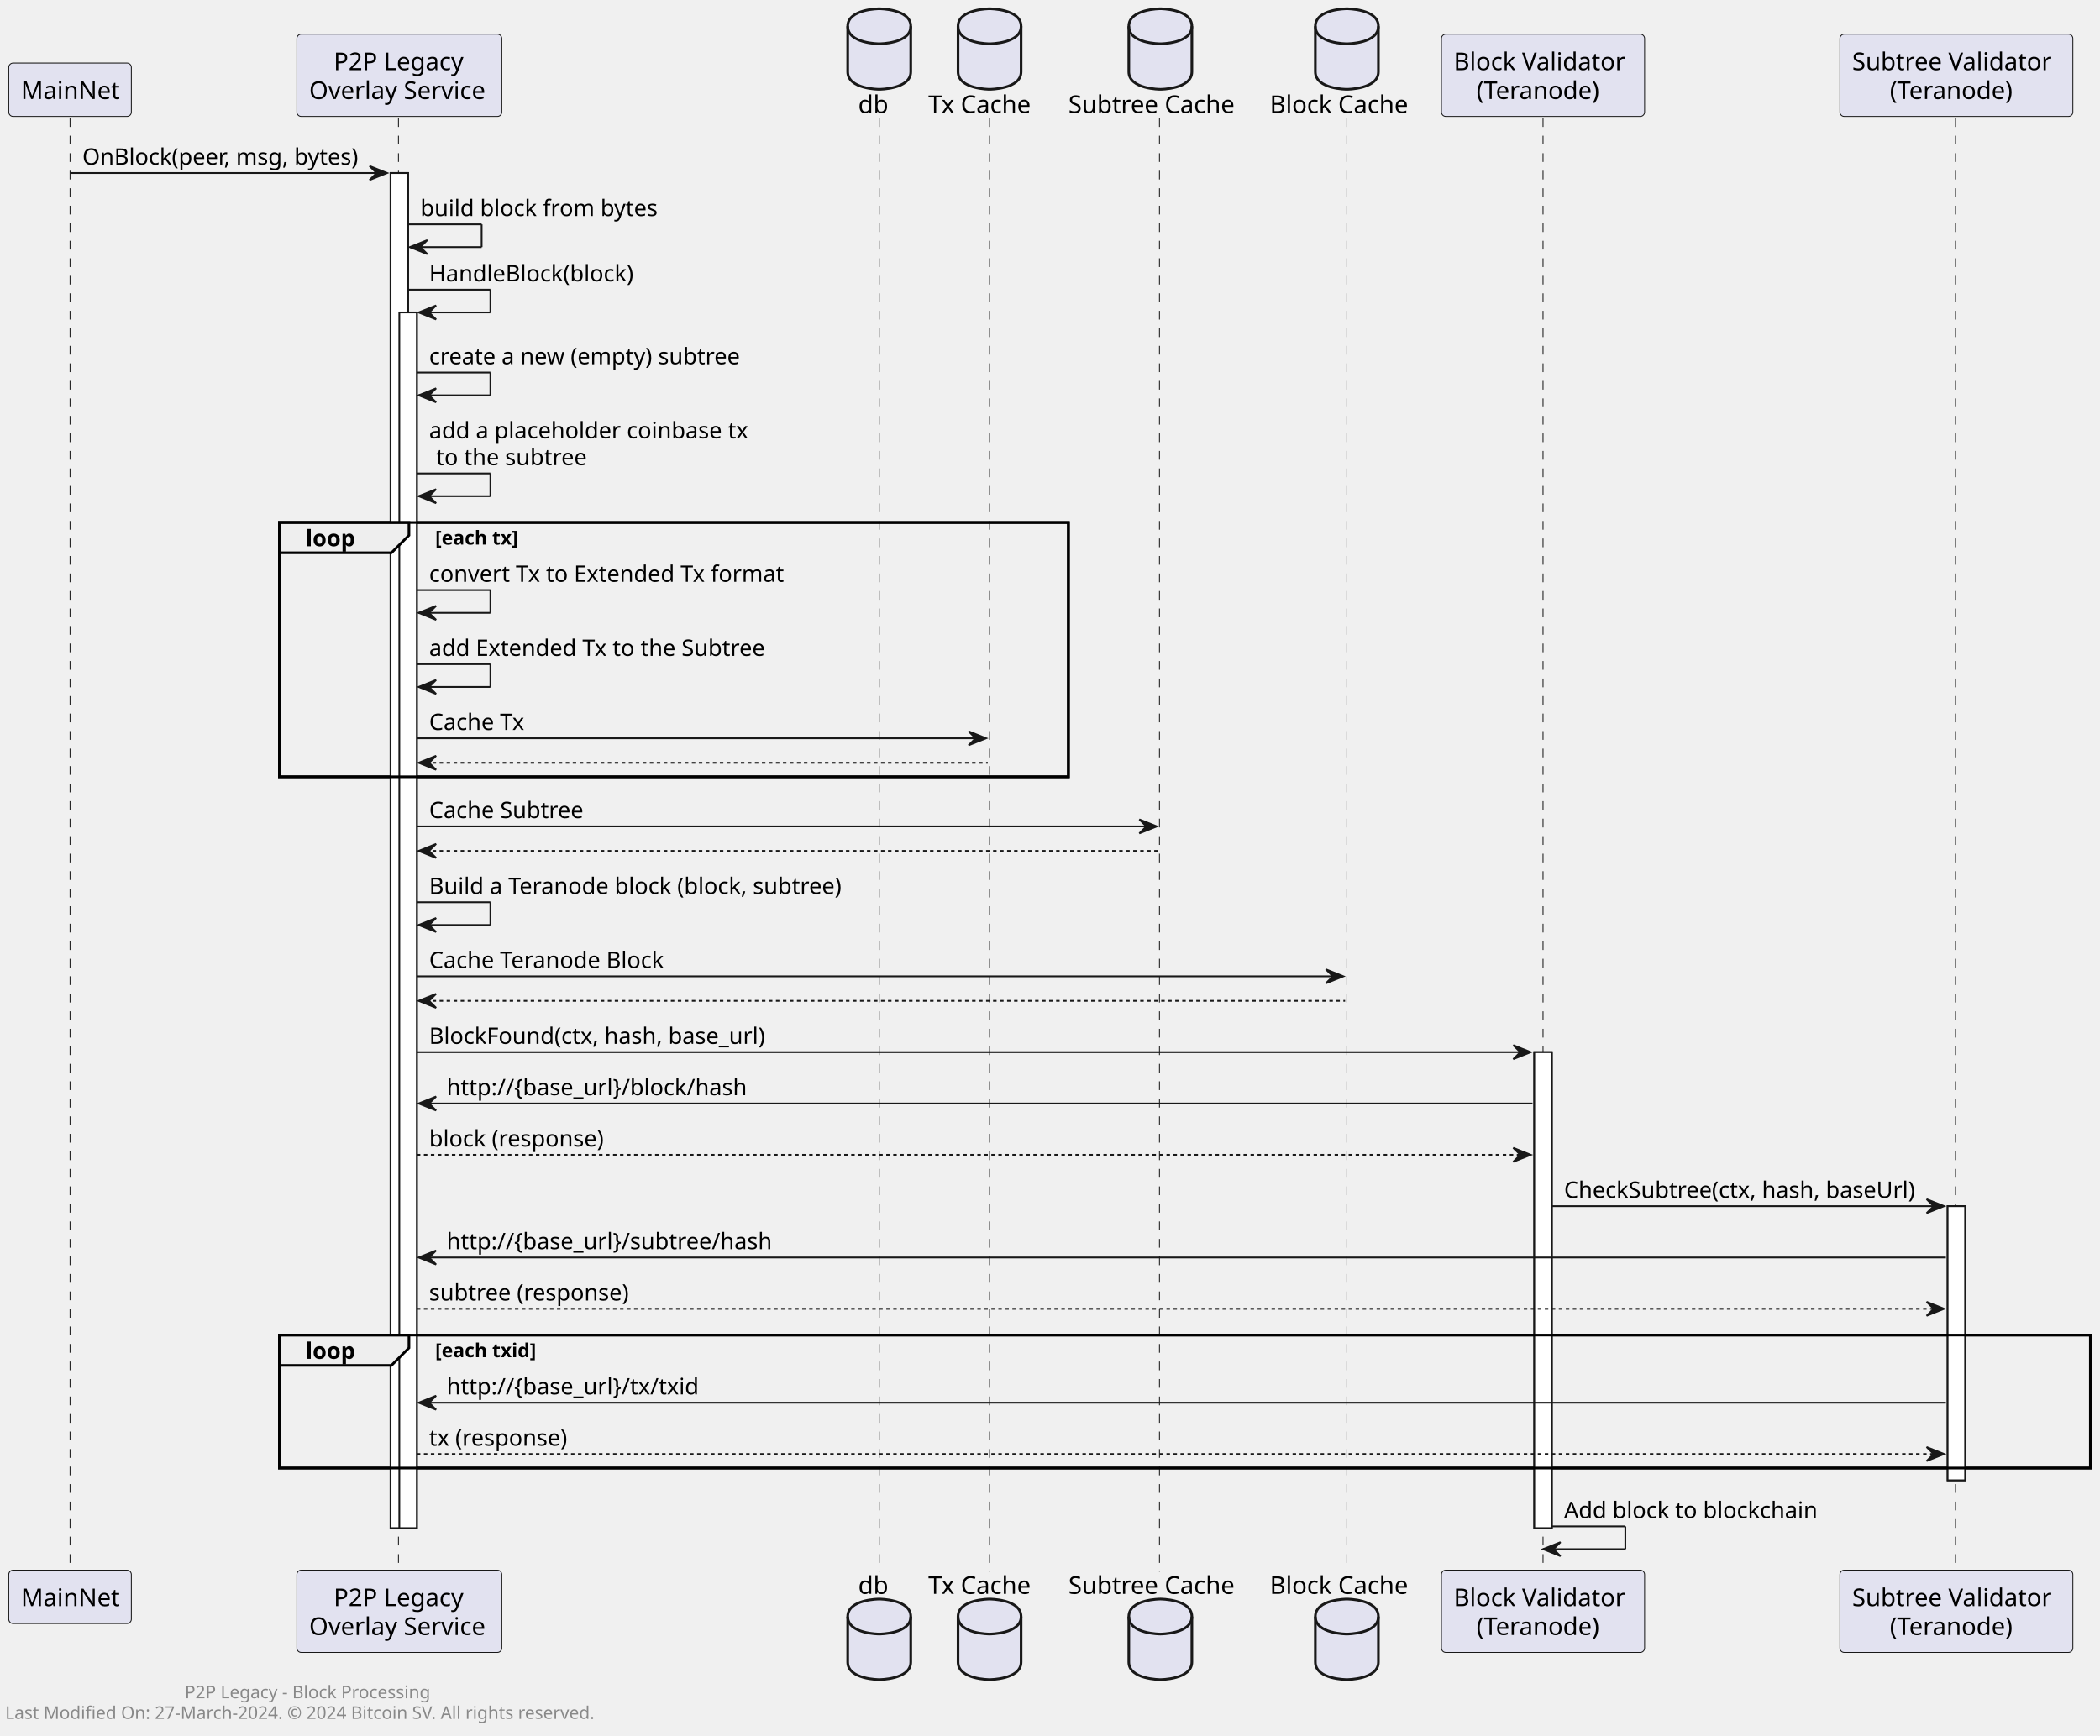
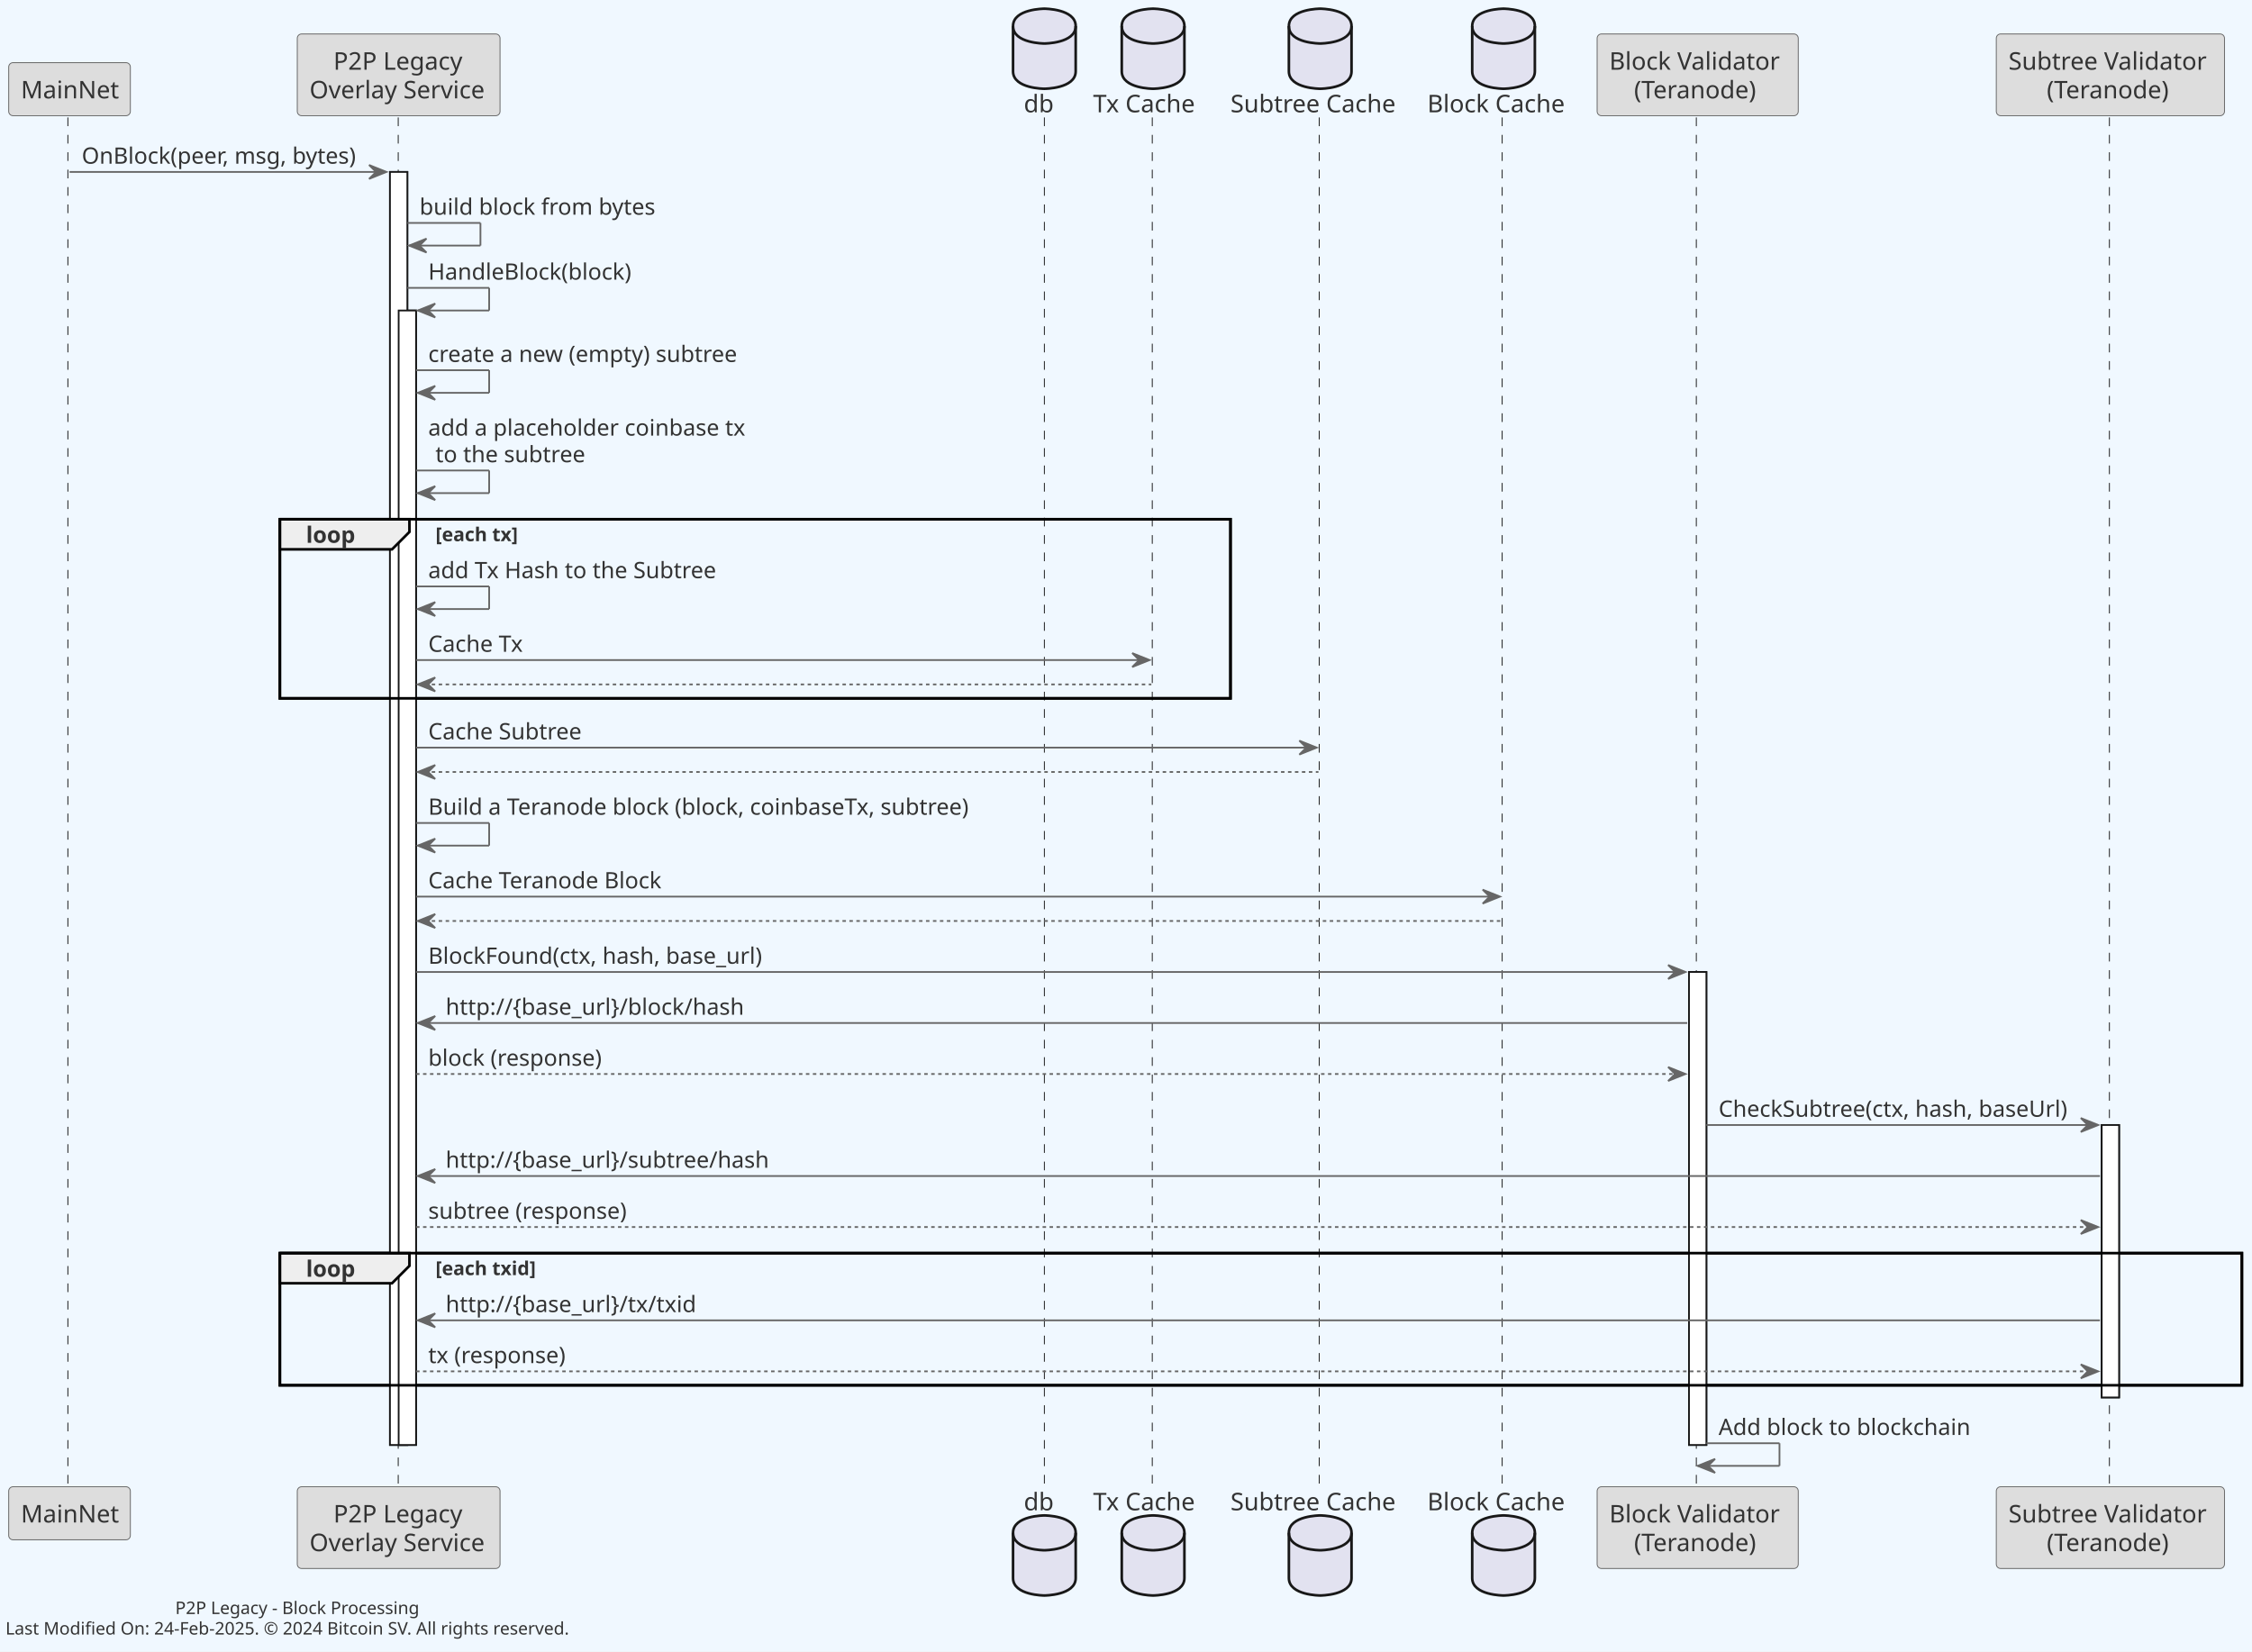
- <svg xmlns="http://www.w3.org/2000/svg" contentStyleType="text/css" height="991" preserveAspectRatio="none" viewBox="0 0 1199 991" width="1199" zoomAndPan="magnify">
-   <path d="m223 98.799h10v773.832h-10z" fill="#fff" stroke="#181818" />
-   <path d="m228 178.42h10v694.211h-10z" fill="#fff" stroke="#181818" />
-   <path d="m876 600.836h10v271.795h-10z" fill="#fff" stroke="#181818" />
-   <path d="m1112 688.768h10v156.553h-10z" fill="#fff" stroke="#181818" />
-   <path d="m159.5 298.352h450.5v145.242h-450.5z" fill="none" stroke="#000" stroke-width="1.5" />
-   <path d="m159.5 762.389h1034v75.932h-1034z" fill="none" stroke="#000" stroke-width="1.5" />
-   <g stroke="#181818">
-     <path d="m40 67.488v830.143" stroke-dasharray="5 5" stroke-width=".5" />
-     <path d="m227.5 67.488v830.143" stroke-dasharray="5 5" stroke-width=".5" />
-     <path d="m502 67.488v830.143" stroke-dasharray="5 5" stroke-width=".5" />
-     <path d="m565 67.488v830.143" stroke-dasharray="5 5" stroke-width=".5" />
-     <path d="m662 67.488v830.143" stroke-dasharray="5 5" stroke-width=".5" />
-     <path d="m769 67.488v830.143" stroke-dasharray="5 5" stroke-width=".5" />
-     <path d="m881 67.488v830.143" stroke-dasharray="5 5" stroke-width=".5" />
-     <path d="m1116.5 67.488v830.143" stroke-dasharray="5 5" stroke-width=".5" />
-     <rect fill="#e2e2f0" height="30.488" rx="2.5" stroke-width=".5" width="70" x="5" y="36" />
+ <svg xmlns="http://www.w3.org/2000/svg" contentStyleType="text/css" height="949px" preserveAspectRatio="none" style="width:1294px;height:949px;background:#F0F8FF;" version="1.1" viewBox="0 0 1294 949" width="1294px" zoomAndPan="magnify">
+   <defs />
+   <g>
+     <rect fill="#F0F8FF" height="949" style="stroke:none;stroke-width:1.0;" width="1294" x="0" y="0" />
+     <rect fill="#FFFFFF" height="731.521" style="stroke:#181818;stroke-width:1.0;" width="10" x="224.067" y="98.799" />
+     <rect fill="#FFFFFF" height="651.9" style="stroke:#181818;stroke-width:1.0;" width="10" x="229.067" y="178.42" />
+     <rect fill="#FFFFFF" height="271.795" style="stroke:#181818;stroke-width:1.0;" width="10" x="970.493" y="558.525" />
+     <rect fill="#FFFFFF" height="156.553" style="stroke:#181818;stroke-width:1.0;" width="10" x="1207.632" y="646.457" />
+     <rect fill="none" height="102.932" style="stroke:#000000;stroke-width:1.5;" width="546.223" x="160.815" y="298.352" />
+     <rect fill="none" height="75.932" style="stroke:#000000;stroke-width:1.5;" width="1127.377" x="160.815" y="720.078" />
+     <line style="stroke:#181818;stroke-width:0.5;stroke-dasharray:5.0,5.0;" x1="39" x2="39" y1="67.488" y2="855.32" />
+     <line style="stroke:#181818;stroke-width:0.5;stroke-dasharray:5.0,5.0;" x1="228.815" x2="228.815" y1="67.488" y2="855.32" />
+     <line style="stroke:#181818;stroke-width:0.5;stroke-dasharray:5.0,5.0;" x1="600.092" x2="600.092" y1="67.488" y2="855.32" />
+     <line style="stroke:#181818;stroke-width:0.5;stroke-dasharray:5.0,5.0;" x1="662.092" x2="662.092" y1="67.488" y2="855.32" />
+     <line style="stroke:#181818;stroke-width:0.5;stroke-dasharray:5.0,5.0;" x1="758.038" x2="758.038" y1="67.488" y2="855.32" />
+     <line style="stroke:#181818;stroke-width:0.5;stroke-dasharray:5.0,5.0;" x1="863.149" x2="863.149" y1="67.488" y2="855.32" />
+     <line style="stroke:#181818;stroke-width:0.5;stroke-dasharray:5.0,5.0;" x1="974.708" x2="974.708" y1="67.488" y2="855.32" />
+     <line style="stroke:#181818;stroke-width:0.5;stroke-dasharray:5.0,5.0;" x1="1212.072" x2="1212.072" y1="67.488" y2="855.32" />
+     <rect fill="#DDDDDD" height="30.488" rx="2.5" ry="2.5" style="stroke:#666666;stroke-width:0.5;" width="69.904" x="5" y="36" />
+     <text fill="#333333" font-family="sans-serif" font-size="14" lengthAdjust="spacing" textLength="55.904" x="12" y="56.535">MainNet</text>
+     <rect fill="#DDDDDD" height="30.488" rx="2.5" ry="2.5" style="stroke:#666666;stroke-width:0.5;" width="69.904" x="5" y="854.32" />
+     <text fill="#333333" font-family="sans-serif" font-size="14" lengthAdjust="spacing" textLength="55.904" x="12" y="874.856">MainNet</text>
+     <rect fill="#DDDDDD" height="46.977" rx="2.5" ry="2.5" style="stroke:#666666;stroke-width:0.5;" width="116.505" x="170.815" y="19.512" />
+     <text fill="#333333" font-family="sans-serif" font-size="14" lengthAdjust="spacing" textLength="74.97" x="191.583" y="40.047">P2P Legacy</text>
+     <text fill="#333333" font-family="sans-serif" font-size="14" lengthAdjust="spacing" textLength="102.505" x="177.815" y="56.535">Overlay Service</text>
+     <rect fill="#DDDDDD" height="46.977" rx="2.5" ry="2.5" style="stroke:#666666;stroke-width:0.5;" width="116.505" x="170.815" y="854.32" />
+     <text fill="#333333" font-family="sans-serif" font-size="14" lengthAdjust="spacing" textLength="74.97" x="191.583" y="874.856">P2P Legacy</text>
+     <text fill="#333333" font-family="sans-serif" font-size="14" lengthAdjust="spacing" textLength="102.505" x="177.815" y="891.344">Overlay Service</text>
+     <text fill="#333333" font-family="sans-serif" font-size="14" lengthAdjust="spacing" textLength="17.623" x="588.281" y="64.535">db</text>
+     <path d="M582.092,15 C582.092,5 600.092,5 600.092,5 C600.092,5 618.092,5 618.092,15 L618.092,41 C618.092,51 600.092,51 600.092,51 C600.092,51 582.092,51 582.092,41 L582.092,15 " fill="#E2E2F0" style="stroke:#181818;stroke-width:1.5;" />
+     <path d="M582.092,15 C582.092,25 600.092,25 600.092,25 C600.092,25 618.092,25 618.092,15 " fill="none" style="stroke:#181818;stroke-width:1.5;" />
+     <text fill="#333333" font-family="sans-serif" font-size="14" lengthAdjust="spacing" textLength="17.623" x="588.281" y="867.856">db</text>
+     <path d="M582.092,880.809 C582.092,870.809 600.092,870.809 600.092,870.809 C600.092,870.809 618.092,870.809 618.092,880.809 L618.092,906.809 C618.092,916.809 600.092,916.809 600.092,916.809 C600.092,916.809 582.092,916.809 582.092,906.809 L582.092,880.809 " fill="#E2E2F0" style="stroke:#181818;stroke-width:1.5;" />
+     <path d="M582.092,880.809 C582.092,890.809 600.092,890.809 600.092,890.809 C600.092,890.809 618.092,890.809 618.092,880.809 " fill="none" style="stroke:#181818;stroke-width:1.5;" />
+     <text fill="#333333" font-family="sans-serif" font-size="14" lengthAdjust="spacing" textLength="62.945" x="628.092" y="64.535">Tx Cache</text>
+     <path d="M644.565,15 C644.565,5 662.565,5 662.565,5 C662.565,5 680.565,5 680.565,15 L680.565,41 C680.565,51 662.565,51 662.565,51 C662.565,51 644.565,51 644.565,41 L644.565,15 " fill="#E2E2F0" style="stroke:#181818;stroke-width:1.5;" />
+     <path d="M644.565,15 C644.565,25 662.565,25 662.565,25 C662.565,25 680.565,25 680.565,15 " fill="none" style="stroke:#181818;stroke-width:1.5;" />
+     <text fill="#333333" font-family="sans-serif" font-size="14" lengthAdjust="spacing" textLength="62.945" x="628.092" y="867.856">Tx Cache</text>
+     <path d="M644.565,880.809 C644.565,870.809 662.565,870.809 662.565,870.809 C662.565,870.809 680.565,870.809 680.565,880.809 L680.565,906.809 C680.565,916.809 662.565,916.809 662.565,916.809 C662.565,916.809 644.565,916.809 644.565,906.809 L644.565,880.809 " fill="#E2E2F0" style="stroke:#181818;stroke-width:1.5;" />
+     <path d="M644.565,880.809 C644.565,890.809 662.565,890.809 662.565,890.809 C662.565,890.809 680.565,890.809 680.565,880.809 " fill="none" style="stroke:#181818;stroke-width:1.5;" />
+     <text fill="#333333" font-family="sans-serif" font-size="14" lengthAdjust="spacing" textLength="97.111" x="707.038" y="64.535">Subtree Cache</text>
+     <path d="M740.593,15 C740.593,5 758.593,5 758.593,5 C758.593,5 776.593,5 776.593,15 L776.593,41 C776.593,51 758.593,51 758.593,51 C758.593,51 740.593,51 740.593,41 L740.593,15 " fill="#E2E2F0" style="stroke:#181818;stroke-width:1.5;" />
+     <path d="M740.593,15 C740.593,25 758.593,25 758.593,25 C758.593,25 776.593,25 776.593,15 " fill="none" style="stroke:#181818;stroke-width:1.5;" />
+     <text fill="#333333" font-family="sans-serif" font-size="14" lengthAdjust="spacing" textLength="97.111" x="707.038" y="867.856">Subtree Cache</text>
+     <path d="M740.593,880.809 C740.593,870.809 758.593,870.809 758.593,870.809 C758.593,870.809 776.593,870.809 776.593,880.809 L776.593,906.809 C776.593,916.809 758.593,916.809 758.593,916.809 C758.593,916.809 740.593,916.809 740.593,906.809 L740.593,880.809 " fill="#E2E2F0" style="stroke:#181818;stroke-width:1.5;" />
+     <path d="M740.593,880.809 C740.593,890.809 758.593,890.809 758.593,890.809 C758.593,890.809 776.593,890.809 776.593,880.809 " fill="none" style="stroke:#181818;stroke-width:1.5;" />
+     <text fill="#333333" font-family="sans-serif" font-size="14" lengthAdjust="spacing" textLength="81.56" x="820.149" y="64.535">Block Cache</text>
+     <path d="M845.929,15 C845.929,5 863.929,5 863.929,5 C863.929,5 881.929,5 881.929,15 L881.929,41 C881.929,51 863.929,51 863.929,51 C863.929,51 845.929,51 845.929,41 L845.929,15 " fill="#E2E2F0" style="stroke:#181818;stroke-width:1.5;" />
+     <path d="M845.929,15 C845.929,25 863.929,25 863.929,25 C863.929,25 881.929,25 881.929,15 " fill="none" style="stroke:#181818;stroke-width:1.5;" />
+     <text fill="#333333" font-family="sans-serif" font-size="14" lengthAdjust="spacing" textLength="81.56" x="820.149" y="867.856">Block Cache</text>
+     <path d="M845.929,880.809 C845.929,870.809 863.929,870.809 863.929,870.809 C863.929,870.809 881.929,870.809 881.929,880.809 L881.929,906.809 C881.929,916.809 863.929,916.809 863.929,916.809 C863.929,916.809 845.929,916.809 845.929,906.809 L845.929,880.809 " fill="#E2E2F0" style="stroke:#181818;stroke-width:1.5;" />
+     <path d="M845.929,880.809 C845.929,890.809 863.929,890.809 863.929,890.809 C863.929,890.809 881.929,890.809 881.929,880.809 " fill="none" style="stroke:#181818;stroke-width:1.5;" />
+     <rect fill="#DDDDDD" height="46.977" rx="2.5" ry="2.5" style="stroke:#666666;stroke-width:0.5;" width="115.568" x="917.708" y="19.512" />
+     <text fill="#333333" font-family="sans-serif" font-size="14" lengthAdjust="spacing" textLength="101.568" x="924.708" y="40.047">Block Validator</text>
+     <text fill="#333333" font-family="sans-serif" font-size="14" lengthAdjust="spacing" textLength="73.117" x="938.934" y="56.535">(Teranode)</text>
+     <rect fill="#DDDDDD" height="46.977" rx="2.5" ry="2.5" style="stroke:#666666;stroke-width:0.5;" width="115.568" x="917.708" y="854.32" />
+     <text fill="#333333" font-family="sans-serif" font-size="14" lengthAdjust="spacing" textLength="101.568" x="924.708" y="874.856">Block Validator</text>
+     <text fill="#333333" font-family="sans-serif" font-size="14" lengthAdjust="spacing" textLength="73.117" x="938.934" y="891.344">(Teranode)</text>
+     <rect fill="#DDDDDD" height="46.977" rx="2.5" ry="2.5" style="stroke:#666666;stroke-width:0.5;" width="131.12" x="1147.072" y="19.512" />
+     <text fill="#333333" font-family="sans-serif" font-size="14" lengthAdjust="spacing" textLength="117.12" x="1154.072" y="40.047">Subtree Validator</text>
+     <text fill="#333333" font-family="sans-serif" font-size="14" lengthAdjust="spacing" textLength="73.117" x="1176.074" y="56.535">(Teranode)</text>
+     <rect fill="#DDDDDD" height="46.977" rx="2.5" ry="2.5" style="stroke:#666666;stroke-width:0.5;" width="131.12" x="1147.072" y="854.32" />
+     <text fill="#333333" font-family="sans-serif" font-size="14" lengthAdjust="spacing" textLength="117.12" x="1154.072" y="874.856">Subtree Validator</text>
+     <text fill="#333333" font-family="sans-serif" font-size="14" lengthAdjust="spacing" textLength="73.117" x="1176.074" y="891.344">(Teranode)</text>
+     <rect fill="#FFFFFF" height="731.521" style="stroke:#181818;stroke-width:1.0;" width="10" x="224.067" y="98.799" />
+     <rect fill="#FFFFFF" height="651.9" style="stroke:#181818;stroke-width:1.0;" width="10" x="229.067" y="178.42" />
+     <rect fill="#FFFFFF" height="271.795" style="stroke:#181818;stroke-width:1.0;" width="10" x="970.493" y="558.525" />
+     <rect fill="#FFFFFF" height="156.553" style="stroke:#181818;stroke-width:1.0;" width="10" x="1207.632" y="646.457" />
+     <polygon fill="#666666" points="212.067,94.799,222.067,98.799,212.067,102.799,216.067,98.799" style="stroke:#666666;stroke-width:1.0;" />
+     <line style="stroke:#666666;stroke-width:1.0;" x1="39.952" x2="218.067" y1="98.799" y2="98.799" />
+     <text fill="#333333" font-family="sans-serif" font-size="13" lengthAdjust="spacing" textLength="165.115" x="46.952" y="94.057">OnBlock(peer, msg, bytes)</text>
+     <line style="stroke:#666666;stroke-width:1.0;" x1="234.067" x2="276.067" y1="128.109" y2="128.109" />
+     <line style="stroke:#666666;stroke-width:1.0;" x1="276.067" x2="276.067" y1="128.109" y2="141.109" />
+     <line style="stroke:#666666;stroke-width:1.0;" x1="235.067" x2="276.067" y1="141.109" y2="141.109" />
+     <polygon fill="#666666" points="245.067,137.109,235.067,141.109,245.067,145.109,241.067,141.109" style="stroke:#666666;stroke-width:1.0;" />
+     <text fill="#333333" font-family="sans-serif" font-size="13" lengthAdjust="spacing" textLength="142.397" x="241.067" y="123.367">build block from bytes</text>
+     <line style="stroke:#666666;stroke-width:1.0;" x1="234.067" x2="281.067" y1="165.42" y2="165.42" />
+     <line style="stroke:#666666;stroke-width:1.0;" x1="281.067" x2="281.067" y1="165.42" y2="178.42" />
+     <line style="stroke:#666666;stroke-width:1.0;" x1="240.067" x2="281.067" y1="178.42" y2="178.42" />
+     <polygon fill="#666666" points="250.067,174.42,240.067,178.42,250.067,182.42,246.067,178.42" style="stroke:#666666;stroke-width:1.0;" />
+     <text fill="#333333" font-family="sans-serif" font-size="13" lengthAdjust="spacing" textLength="120.098" x="246.067" y="160.678">HandleBlock(block)</text>
+     <line style="stroke:#666666;stroke-width:1.0;" x1="239.067" x2="281.067" y1="212.731" y2="212.731" />
+     <line style="stroke:#666666;stroke-width:1.0;" x1="281.067" x2="281.067" y1="212.731" y2="225.731" />
+     <line style="stroke:#666666;stroke-width:1.0;" x1="240.067" x2="281.067" y1="225.731" y2="225.731" />
+     <polygon fill="#666666" points="250.067,221.731,240.067,225.731,250.067,229.731,246.067,225.731" style="stroke:#666666;stroke-width:1.0;" />
+     <text fill="#333333" font-family="sans-serif" font-size="13" lengthAdjust="spacing" textLength="182.679" x="246.067" y="207.988">create a new (empty) subtree</text>
+     <line style="stroke:#666666;stroke-width:1.0;" x1="239.067" x2="281.067" y1="270.352" y2="270.352" />
+     <line style="stroke:#666666;stroke-width:1.0;" x1="281.067" x2="281.067" y1="270.352" y2="283.352" />
+     <line style="stroke:#666666;stroke-width:1.0;" x1="240.067" x2="281.067" y1="283.352" y2="283.352" />
+     <polygon fill="#666666" points="250.067,279.352,240.067,283.352,250.067,287.352,246.067,283.352" style="stroke:#666666;stroke-width:1.0;" />
+     <text fill="#333333" font-family="sans-serif" font-size="13" lengthAdjust="spacing" textLength="189.287" x="246.067" y="250.299">add a placeholder coinbase tx</text>
+     <text fill="#333333" font-family="sans-serif" font-size="13" lengthAdjust="spacing" textLength="88.791" x="250.181" y="265.609">to the subtree</text>
+     <path d="M160.815,298.352 L235.262,298.352 L235.262,305.662 L225.262,315.662 L160.815,315.662 L160.815,298.352 " fill="#EEEEEE" style="stroke:#000000;stroke-width:1.5;" />
+     <rect fill="none" height="102.932" style="stroke:#000000;stroke-width:1.5;" width="546.223" x="160.815" y="298.352" />
+     <text fill="#333333" font-family="sans-serif" font-size="13" font-weight="bold" lengthAdjust="spacing" textLength="29.447" x="175.815" y="311.92">loop</text>
+     <text fill="#333333" font-family="sans-serif" font-size="11" font-weight="bold" lengthAdjust="spacing" textLength="48.727" x="250.262" y="310.986">[each tx]</text>
+     <line style="stroke:#666666;stroke-width:1.0;" x1="239.067" x2="281.067" y1="336.973" y2="336.973" />
+     <line style="stroke:#666666;stroke-width:1.0;" x1="281.067" x2="281.067" y1="336.973" y2="349.973" />
+     <line style="stroke:#666666;stroke-width:1.0;" x1="240.067" x2="281.067" y1="349.973" y2="349.973" />
+     <polygon fill="#666666" points="250.067,345.973,240.067,349.973,250.067,353.973,246.067,349.973" style="stroke:#666666;stroke-width:1.0;" />
+     <text fill="#333333" font-family="sans-serif" font-size="13" lengthAdjust="spacing" textLength="172.669" x="246.067" y="332.231">add Tx Hash to the Subtree</text>
+     <polygon fill="#666666" points="650.565,375.283,660.565,379.283,650.565,383.283,654.565,379.283" style="stroke:#666666;stroke-width:1.0;" />
+     <line style="stroke:#666666;stroke-width:1.0;" x1="239.067" x2="656.565" y1="379.283" y2="379.283" />
+     <text fill="#333333" font-family="sans-serif" font-size="13" lengthAdjust="spacing" textLength="58.449" x="246.067" y="374.541">Cache Tx</text>
+     <polygon fill="#666666" points="250.067,389.283,240.067,393.283,250.067,397.283,246.067,393.283" style="stroke:#666666;stroke-width:1.0;" />
+     <line style="stroke:#666666;stroke-width:1.0;stroke-dasharray:2.0,2.0;" x1="244.067" x2="661.565" y1="393.283" y2="393.283" />
+     <polygon fill="#666666" points="746.593,425.594,756.593,429.594,746.593,433.594,750.593,429.594" style="stroke:#666666;stroke-width:1.0;" />
+     <line style="stroke:#666666;stroke-width:1.0;" x1="239.067" x2="752.593" y1="429.594" y2="429.594" />
+     <text fill="#333333" font-family="sans-serif" font-size="13" lengthAdjust="spacing" textLength="90.175" x="246.067" y="424.852">Cache Subtree</text>
+     <polygon fill="#666666" points="250.067,439.594,240.067,443.594,250.067,447.594,246.067,443.594" style="stroke:#666666;stroke-width:1.0;" />
+     <line style="stroke:#666666;stroke-width:1.0;stroke-dasharray:2.0,2.0;" x1="244.067" x2="757.593" y1="443.594" y2="443.594" />
+     <line style="stroke:#666666;stroke-width:1.0;" x1="239.067" x2="281.067" y1="472.904" y2="472.904" />
+     <line style="stroke:#666666;stroke-width:1.0;" x1="281.067" x2="281.067" y1="472.904" y2="485.904" />
+     <line style="stroke:#666666;stroke-width:1.0;" x1="240.067" x2="281.067" y1="485.904" y2="485.904" />
+     <polygon fill="#666666" points="250.067,481.904,240.067,485.904,250.067,489.904,246.067,485.904" style="stroke:#666666;stroke-width:1.0;" />
+     <text fill="#333333" font-family="sans-serif" font-size="13" lengthAdjust="spacing" textLength="327.025" x="246.067" y="468.162">Build a Teranode block (block, coinbaseTx, subtree)</text>
+     <polygon fill="#666666" points="851.929,511.215,861.929,515.215,851.929,519.215,855.929,515.215" style="stroke:#666666;stroke-width:1.0;" />
+     <line style="stroke:#666666;stroke-width:1.0;" x1="239.067" x2="857.929" y1="515.215" y2="515.215" />
+     <text fill="#333333" font-family="sans-serif" font-size="13" lengthAdjust="spacing" textLength="139.287" x="246.067" y="510.473">Cache Teranode Block</text>
+     <polygon fill="#666666" points="250.067,525.215,240.067,529.215,250.067,533.215,246.067,529.215" style="stroke:#666666;stroke-width:1.0;" />
+     <line style="stroke:#666666;stroke-width:1.0;stroke-dasharray:2.0,2.0;" x1="244.067" x2="862.929" y1="529.215" y2="529.215" />
+     <polygon fill="#666666" points="958.493,554.525,968.493,558.525,958.493,562.525,962.493,558.525" style="stroke:#666666;stroke-width:1.0;" />
+     <line style="stroke:#666666;stroke-width:1.0;" x1="239.067" x2="964.493" y1="558.525" y2="558.525" />
+     <text fill="#333333" font-family="sans-serif" font-size="13" lengthAdjust="spacing" textLength="199.97" x="246.067" y="553.783">BlockFound(ctx, hash, base_url)</text>
+     <polygon fill="#666666" points="250.067,583.836,240.067,587.836,250.067,591.836,246.067,587.836" style="stroke:#666666;stroke-width:1.0;" />
+     <line style="stroke:#666666;stroke-width:1.0;" x1="244.067" x2="969.493" y1="587.836" y2="587.836" />
+     <text fill="#333333" font-family="sans-serif" font-size="13" lengthAdjust="spacing" textLength="182.812" x="256.067" y="583.094">http://{base_url}/block/hash</text>
+     <polygon fill="#666666" points="958.493,613.146,968.493,617.146,958.493,621.146,962.493,617.146" style="stroke:#666666;stroke-width:1.0;" />
+     <line style="stroke:#666666;stroke-width:1.0;stroke-dasharray:2.0,2.0;" x1="239.067" x2="964.493" y1="617.146" y2="617.146" />
+     <text fill="#333333" font-family="sans-serif" font-size="13" lengthAdjust="spacing" textLength="104.044" x="246.067" y="612.404">block (response)</text>
+     <polygon fill="#666666" points="1195.632,642.457,1205.632,646.457,1195.632,650.457,1199.632,646.457" style="stroke:#666666;stroke-width:1.0;" />
+     <line style="stroke:#666666;stroke-width:1.0;" x1="980.493" x2="1201.632" y1="646.457" y2="646.457" />
+     <text fill="#333333" font-family="sans-serif" font-size="13" lengthAdjust="spacing" textLength="208.14" x="987.493" y="641.715">CheckSubtree(ctx, hash, baseUrl)</text>
+     <polygon fill="#666666" points="250.067,671.768,240.067,675.768,250.067,679.768,246.067,675.768" style="stroke:#666666;stroke-width:1.0;" />
+     <line style="stroke:#666666;stroke-width:1.0;" x1="244.067" x2="1206.632" y1="675.768" y2="675.768" />
+     <text fill="#333333" font-family="sans-serif" font-size="13" lengthAdjust="spacing" textLength="196.174" x="256.067" y="671.025">http://{base_url}/subtree/hash</text>
+     <polygon fill="#666666" points="1195.632,701.078,1205.632,705.078,1195.632,709.078,1199.632,705.078" style="stroke:#666666;stroke-width:1.0;" />
+     <line style="stroke:#666666;stroke-width:1.0;stroke-dasharray:2.0,2.0;" x1="239.067" x2="1201.632" y1="705.078" y2="705.078" />
+     <text fill="#333333" font-family="sans-serif" font-size="13" lengthAdjust="spacing" textLength="117.406" x="246.067" y="700.336">subtree (response)</text>
+     <path d="M160.815,720.078 L235.262,720.078 L235.262,727.389 L225.262,737.389 L160.815,737.389 L160.815,720.078 " fill="#EEEEEE" style="stroke:#000000;stroke-width:1.5;" />
+     <rect fill="none" height="75.932" style="stroke:#000000;stroke-width:1.5;" width="1127.377" x="160.815" y="720.078" />
+     <text fill="#333333" font-family="sans-serif" font-size="13" font-weight="bold" lengthAdjust="spacing" textLength="29.447" x="175.815" y="733.646">loop</text>
+     <text fill="#333333" font-family="sans-serif" font-size="11" font-weight="bold" lengthAdjust="spacing" textLength="59.592" x="250.262" y="732.713">[each txid]</text>
+     <polygon fill="#666666" points="250.067,754.699,240.067,758.699,250.067,762.699,246.067,758.699" style="stroke:#666666;stroke-width:1.0;" />
+     <line style="stroke:#666666;stroke-width:1.0;" x1="244.067" x2="1206.632" y1="758.699" y2="758.699" />
+     <text fill="#333333" font-family="sans-serif" font-size="13" lengthAdjust="spacing" textLength="156.298" x="256.067" y="753.957">http://{base_url}/tx/txid</text>
+     <polygon fill="#666666" points="1195.632,784.01,1205.632,788.01,1195.632,792.01,1199.632,788.01" style="stroke:#666666;stroke-width:1.0;" />
+     <line style="stroke:#666666;stroke-width:1.0;stroke-dasharray:2.0,2.0;" x1="239.067" x2="1201.632" y1="788.01" y2="788.01" />
+     <text fill="#333333" font-family="sans-serif" font-size="13" lengthAdjust="spacing" textLength="82.697" x="246.067" y="783.268">tx (response)</text>
+     <line style="stroke:#666666;stroke-width:1.0;" x1="980.493" x2="1022.493" y1="829.32" y2="829.32" />
+     <line style="stroke:#666666;stroke-width:1.0;" x1="1022.493" x2="1022.493" y1="829.32" y2="842.32" />
+     <line style="stroke:#666666;stroke-width:1.0;" x1="975.493" x2="1022.493" y1="842.32" y2="842.32" />
+     <polygon fill="#666666" points="985.493,838.32,975.493,842.32,985.493,846.32,981.493,842.32" style="stroke:#666666;stroke-width:1.0;" />
+     <text fill="#333333" font-family="sans-serif" font-size="13" lengthAdjust="spacing" textLength="152.617" x="987.493" y="824.578">Add block to blockchain</text>
+     <text fill="#333333" font-family="sans-serif" font-size="10" lengthAdjust="spacing" textLength="146.562" x="100.718" y="927.477">P2P Legacy - Block Processing</text>
+     <text fill="#333333" font-family="sans-serif" font-size="10" lengthAdjust="spacing" textLength="347.998" x="3.164" y="939.254">Last Modified On: 24-Feb-2025. © 2024 Bitcoin SV. All rights reserved.</text>
  </g>
-   <text font-family="sans-serif" font-size="14" lengthAdjust="spacing" textLength="56" x="12" y="56.535">MainNet</text>
-   <rect fill="#e2e2f0" height="30.488" rx="2.5" stroke="#181818" stroke-width=".5" width="70" x="5" y="896.631" />
-   <text font-family="sans-serif" font-size="14" lengthAdjust="spacing" textLength="56" x="12" y="917.166">MainNet</text>
-   <rect fill="#e2e2f0" height="46.977" rx="2.5" stroke="#181818" stroke-width=".5" width="117" x="169.5" y="19.512" />
-   <text font-family="sans-serif" font-size="14" lengthAdjust="spacing" textLength="75" x="190.5" y="40.047">P2P Legacy</text>
-   <text font-family="sans-serif" font-size="14" lengthAdjust="spacing" textLength="103" x="176.5" y="56.535">Overlay Service</text>
-   <rect fill="#e2e2f0" height="46.977" rx="2.5" stroke="#181818" stroke-width=".5" width="117" x="169.5" y="896.631" />
-   <text font-family="sans-serif" font-size="14" lengthAdjust="spacing" textLength="75" x="190.5" y="917.166">P2P Legacy</text>
-   <text font-family="sans-serif" font-size="14" lengthAdjust="spacing" textLength="103" x="176.5" y="933.654">Overlay Service</text>
-   <text font-family="sans-serif" font-size="14" lengthAdjust="spacing" textLength="18" x="490" y="64.535">db</text>
-   <path d="m484 15c0-10 18-10 18-10s18 0 18 10v26c0 10-18 10-18 10s-18 0-18-10z" fill="#e2e2f0" stroke="#181818" stroke-width="1.5" />
-   <path d="m484 15c0 10 18 10 18 10s18 0 18-10" fill="none" stroke="#181818" stroke-width="1.5" />
-   <text font-family="sans-serif" font-size="14" lengthAdjust="spacing" textLength="18" x="490" y="910.166">db</text>
-   <path d="m484 923.119c0-10 18-10 18-10s18 0 18 10v26c0 10-18 10-18 10s-18 0-18-10z" fill="#e2e2f0" stroke="#181818" stroke-width="1.5" />
-   <path d="m484 923.119c0 10 18 10 18 10s18 0 18-10" fill="none" stroke="#181818" stroke-width="1.5" />
-   <text font-family="sans-serif" font-size="14" lengthAdjust="spacing" textLength="64" x="530" y="64.535">Tx Cache</text>
-   <path d="m547 15c0-10 18-10 18-10s18 0 18 10v26c0 10-18 10-18 10s-18 0-18-10z" fill="#e2e2f0" stroke="#181818" stroke-width="1.5" />
-   <path d="m547 15c0 10 18 10 18 10s18 0 18-10" fill="none" stroke="#181818" stroke-width="1.5" />
-   <text font-family="sans-serif" font-size="14" lengthAdjust="spacing" textLength="64" x="530" y="910.166">Tx Cache</text>
-   <path d="m547 923.119c0-10 18-10 18-10s18 0 18 10v26c0 10-18 10-18 10s-18 0-18-10z" fill="#e2e2f0" stroke="#181818" stroke-width="1.5" />
-   <path d="m547 923.119c0 10 18 10 18 10s18 0 18-10" fill="none" stroke="#181818" stroke-width="1.5" />
-   <text font-family="sans-serif" font-size="14" lengthAdjust="spacing" textLength="99" x="610" y="64.535">Subtree Cache</text>
-   <path d="m644.5 15c0-10 18-10 18-10s18 0 18 10v26c0 10-18 10-18 10s-18 0-18-10z" fill="#e2e2f0" stroke="#181818" stroke-width="1.5" />
-   <path d="m644.5 15c0 10 18 10 18 10s18 0 18-10" fill="none" stroke="#181818" stroke-width="1.5" />
-   <text font-family="sans-serif" font-size="14" lengthAdjust="spacing" textLength="99" x="610" y="910.166">Subtree Cache</text>
-   <path d="m644.5 923.119c0-10 18-10 18-10s18 0 18 10v26c0 10-18 10-18 10s-18 0-18-10z" fill="#e2e2f0" stroke="#181818" stroke-width="1.5" />
-   <path d="m644.5 923.119c0 10 18 10 18 10s18 0 18-10" fill="none" stroke="#181818" stroke-width="1.5" />
-   <text font-family="sans-serif" font-size="14" lengthAdjust="spacing" textLength="82" x="725" y="64.535">Block Cache</text>
-   <path d="m751 15c0-10 18-10 18-10s18 0 18 10v26c0 10-18 10-18 10s-18 0-18-10z" fill="#e2e2f0" stroke="#181818" stroke-width="1.5" />
-   <path d="m751 15c0 10 18 10 18 10s18 0 18-10" fill="none" stroke="#181818" stroke-width="1.5" />
-   <text font-family="sans-serif" font-size="14" lengthAdjust="spacing" textLength="82" x="725" y="910.166">Block Cache</text>
-   <path d="m751 923.119c0-10 18-10 18-10s18 0 18 10v26c0 10-18 10-18 10s-18 0-18-10z" fill="#e2e2f0" stroke="#181818" stroke-width="1.5" />
-   <path d="m751 923.119c0 10 18 10 18 10s18 0 18-10" fill="none" stroke="#181818" stroke-width="1.5" />
-   <rect fill="#e2e2f0" height="46.977" rx="2.5" stroke="#181818" stroke-width=".5" width="116" x="823" y="19.512" />
-   <text font-family="sans-serif" font-size="14" lengthAdjust="spacing" textLength="102" x="830" y="40.047">Block Validator</text>
-   <text font-family="sans-serif" font-size="14" lengthAdjust="spacing" textLength="76" x="843" y="56.535">(Teranode)</text>
-   <rect fill="#e2e2f0" height="46.977" rx="2.5" stroke="#181818" stroke-width=".5" width="116" x="823" y="896.631" />
-   <text font-family="sans-serif" font-size="14" lengthAdjust="spacing" textLength="102" x="830" y="917.166">Block Validator</text>
-   <text font-family="sans-serif" font-size="14" lengthAdjust="spacing" textLength="76" x="843" y="933.654">(Teranode)</text>
-   <rect fill="#e2e2f0" height="46.977" rx="2.5" stroke="#181818" stroke-width=".5" width="133" x="1050.5" y="19.512" />
-   <text font-family="sans-serif" font-size="14" lengthAdjust="spacing" textLength="119" x="1057.5" y="40.047">Subtree Validator</text>
-   <text font-family="sans-serif" font-size="14" lengthAdjust="spacing" textLength="76" x="1079" y="56.535">(Teranode)</text>
-   <rect fill="#e2e2f0" height="46.977" rx="2.5" stroke="#181818" stroke-width=".5" width="133" x="1050.5" y="896.631" />
-   <text font-family="sans-serif" font-size="14" lengthAdjust="spacing" textLength="119" x="1057.5" y="917.166">Subtree Validator</text>
-   <text font-family="sans-serif" font-size="14" lengthAdjust="spacing" textLength="76" x="1079" y="933.654">(Teranode)</text>
-   <path d="m223 98.799h10v773.832h-10z" fill="#fff" stroke="#181818" />
-   <path d="m228 178.42h10v694.211h-10z" fill="#fff" stroke="#181818" />
-   <path d="m876 600.836h10v271.795h-10z" fill="#fff" stroke="#181818" />
-   <path d="m1112 688.768h10v156.553h-10z" fill="#fff" stroke="#181818" />
-   <path d="m211 94.799 10 4-10 4 4-4z" fill="#181818" stroke="#181818" />
-   <path d="m40 98.799h177" stroke="#181818" />
-   <text font-family="sans-serif" font-size="13" lengthAdjust="spacing" textLength="164" x="47" y="94.057">OnBlock(peer, msg, bytes)</text>
-   <path d="m233 128.109h42" stroke="#181818" />
-   <path d="m275 128.109v13" stroke="#181818" />
-   <path d="m234 141.109h41" stroke="#181818" />
-   <path d="m244 137.109-10 4 10 4-4-4z" fill="#181818" stroke="#181818" />
-   <text font-family="sans-serif" font-size="13" lengthAdjust="spacing" textLength="143" x="240" y="123.367">build block from bytes</text>
-   <path d="m233 165.42h47" stroke="#181818" />
-   <path d="m280 165.42v13" stroke="#181818" />
-   <path d="m239 178.42h41" stroke="#181818" />
-   <path d="m249 174.42-10 4 10 4-4-4z" fill="#181818" stroke="#181818" />
-   <text font-family="sans-serif" font-size="13" lengthAdjust="spacing" textLength="121" x="245" y="160.678">HandleBlock(block)</text>
-   <path d="m238 212.731h42" stroke="#181818" />
-   <path d="m280 212.731v13" stroke="#181818" />
-   <path d="m239 225.731h41" stroke="#181818" />
-   <path d="m249 221.731-10 4 10 4-4-4z" fill="#181818" stroke="#181818" />
-   <text font-family="sans-serif" font-size="13" lengthAdjust="spacing" textLength="180" x="245" y="207.988">create a new (empty) subtree</text>
-   <path d="m238 270.352h42" stroke="#181818" />
-   <path d="m280 270.352v13" stroke="#181818" />
-   <path d="m239 283.352h41" stroke="#181818" />
-   <path d="m249 279.352-10 4 10 4-4-4z" fill="#181818" stroke="#181818" />
-   <text font-family="sans-serif" font-size="13" lengthAdjust="spacing" textLength="188" x="245" y="250.299">add a placeholder coinbase tx</text>
-   <text font-family="sans-serif" font-size="13" lengthAdjust="spacing" textLength="88" x="249" y="265.609">to the subtree</text>
-   <path d="m159.5 298.352h74v7.311l-10 10h-64z" fill="#eee" stroke="#000" stroke-width="1.5" />
-   <path d="m159.5 298.352h450.5v145.242h-450.5z" fill="none" stroke="#000" stroke-width="1.5" />
-   <text font-family="sans-serif" font-size="13" font-weight="bold" lengthAdjust="spacing" textLength="29" x="174.5" y="311.92">loop</text>
-   <text font-family="sans-serif" font-size="11" font-weight="bold" lengthAdjust="spacing" textLength="47" x="248.5" y="310.986">[each tx]</text>
-   <path d="m238 336.973h42" stroke="#181818" />
-   <path d="m280 336.973v13" stroke="#181818" />
-   <path d="m239 349.973h41" stroke="#181818" />
-   <path d="m249 345.973-10 4 10 4-4-4z" fill="#181818" stroke="#181818" />
-   <text font-family="sans-serif" font-size="13" lengthAdjust="spacing" textLength="212" x="245" y="332.231">convert Tx to Extended Tx format</text>
-   <path d="m238 379.283h42" stroke="#181818" />
-   <path d="m280 379.283v13" stroke="#181818" />
-   <path d="m239 392.283h41" stroke="#181818" />
-   <path d="m249 388.283-10 4 10 4-4-4z" fill="#181818" stroke="#181818" />
-   <text font-family="sans-serif" font-size="13" lengthAdjust="spacing" textLength="197" x="245" y="374.541">add Extended Tx to the Subtree</text>
-   <path d="m553 417.594 10 4-10 4 4-4z" fill="#181818" stroke="#181818" />
-   <path d="m238 421.594h321" stroke="#181818" />
-   <text font-family="sans-serif" font-size="13" lengthAdjust="spacing" textLength="58" x="245" y="416.852">Cache Tx</text>
-   <path d="m249 431.594-10 4 10 4-4-4z" fill="#181818" stroke="#181818" />
-   <path d="m243 435.594h321" stroke="#181818" stroke-dasharray="2 2" />
-   <path d="m650.5 467.904 10 4-10 4 4-4z" fill="#181818" stroke="#181818" />
-   <path d="m238 471.904h418.5" stroke="#181818" />
-   <text font-family="sans-serif" font-size="13" lengthAdjust="spacing" textLength="89" x="245" y="467.162">Cache Subtree</text>
-   <path d="m249 481.904-10 4 10 4-4-4z" fill="#181818" stroke="#181818" />
-   <path d="m243 485.904h418.5" stroke="#181818" stroke-dasharray="2 2" />
-   <path d="m238 515.215h42" stroke="#181818" />
-   <path d="m280 515.215v13" stroke="#181818" />
-   <path d="m239 528.215h41" stroke="#181818" />
-   <path d="m249 524.215-10 4 10 4-4-4z" fill="#181818" stroke="#181818" />
-   <text font-family="sans-serif" font-size="13" lengthAdjust="spacing" textLength="245" x="245" y="510.473">Build a Teranode block (block, subtree)</text>
-   <path d="m757 553.525 10 4-10 4 4-4z" fill="#181818" stroke="#181818" />
-   <path d="m238 557.525h525" stroke="#181818" />
-   <text font-family="sans-serif" font-size="13" lengthAdjust="spacing" textLength="138" x="245" y="552.783">Cache Teranode Block</text>
-   <path d="m249 567.525-10 4 10 4-4-4z" fill="#181818" stroke="#181818" />
-   <path d="m243 571.525h525" stroke="#181818" stroke-dasharray="2 2" />
-   <path d="m864 596.836 10 4-10 4 4-4z" fill="#181818" stroke="#181818" />
-   <path d="m238 600.836h632" stroke="#181818" />
-   <text font-family="sans-serif" font-size="13" lengthAdjust="spacing" textLength="200" x="245" y="596.094">BlockFound(ctx, hash, base_url)</text>
-   <path d="m249 626.146-10 4 10 4-4-4z" fill="#181818" stroke="#181818" />
-   <path d="m243 630.146h632" stroke="#181818" />
-   <text font-family="sans-serif" font-size="13" lengthAdjust="spacing" textLength="184" x="255" y="625.404">http://{base_url}/block/hash</text>
-   <path d="m864 655.457 10 4-10 4 4-4z" fill="#181818" stroke="#181818" />
-   <path d="m238 659.457h632" stroke="#181818" stroke-dasharray="2 2" />
-   <text font-family="sans-serif" font-size="13" lengthAdjust="spacing" textLength="104" x="245" y="654.715">block (response)</text>
-   <path d="m1100 684.768 10 4-10 4 4-4z" fill="#181818" stroke="#181818" />
-   <path d="m886 688.768h220" stroke="#181818" />
-   <text font-family="sans-serif" font-size="13" lengthAdjust="spacing" textLength="207" x="893" y="684.025">CheckSubtree(ctx, hash, baseUrl)</text>
-   <path d="m249 714.078-10 4 10 4-4-4z" fill="#181818" stroke="#181818" />
-   <path d="m243 718.078h868" stroke="#181818" />
-   <text font-family="sans-serif" font-size="13" lengthAdjust="spacing" textLength="196" x="255" y="713.336">http://{base_url}/subtree/hash</text>
-   <path d="m1100 743.389 10 4-10 4 4-4z" fill="#181818" stroke="#181818" />
-   <path d="m238 747.389h868" stroke="#181818" stroke-dasharray="2 2" />
-   <text font-family="sans-serif" font-size="13" lengthAdjust="spacing" textLength="116" x="245" y="742.646">subtree (response)</text>
-   <path d="m159.5 762.389h74v7.311l-10 10h-64z" fill="#eee" stroke="#000" stroke-width="1.5" />
-   <path d="m159.5 762.389h1034v75.932h-1034z" fill="none" stroke="#000" stroke-width="1.5" />
-   <text font-family="sans-serif" font-size="13" font-weight="bold" lengthAdjust="spacing" textLength="29" x="174.5" y="775.957">loop</text>
-   <text font-family="sans-serif" font-size="11" font-weight="bold" lengthAdjust="spacing" textLength="58" x="248.5" y="775.023">[each txid]</text>
-   <path d="m249 797.01-10 4 10 4-4-4z" fill="#181818" stroke="#181818" />
-   <path d="m243 801.01h868" stroke="#181818" />
-   <text font-family="sans-serif" font-size="13" lengthAdjust="spacing" textLength="157" x="255" y="796.268">http://{base_url}/tx/txid</text>
-   <path d="m1100 826.32 10 4-10 4 4-4z" fill="#181818" stroke="#181818" />
-   <path d="m238 830.32h868" stroke="#181818" stroke-dasharray="2 2" />
-   <text font-family="sans-serif" font-size="13" lengthAdjust="spacing" textLength="82" x="245" y="825.578">tx (response)</text>
-   <path d="m886 871.631h42" stroke="#181818" />
-   <path d="m928 871.631v13" stroke="#181818" />
-   <path d="m881 884.631h47" stroke="#181818" />
-   <path d="m891 880.631-10 4 10 4-4-4z" fill="#181818" stroke="#181818" />
-   <text font-family="sans-serif" font-size="13" lengthAdjust="spacing" textLength="154" x="893" y="866.889">Add block to blockchain</text>
-   <text fill="#888" font-family="sans-serif" font-size="10" lengthAdjust="spacing" textLength="147" x="105.5" y="969.787">P2P Legacy - Block Processing</text>
-   <text fill="#888" font-family="sans-serif" font-size="10" lengthAdjust="spacing" textLength="358" x="3" y="981.564">Last Modified On: 27-March-2024. © 2024 Bitcoin SV. All rights reserved.</text>
</svg>
